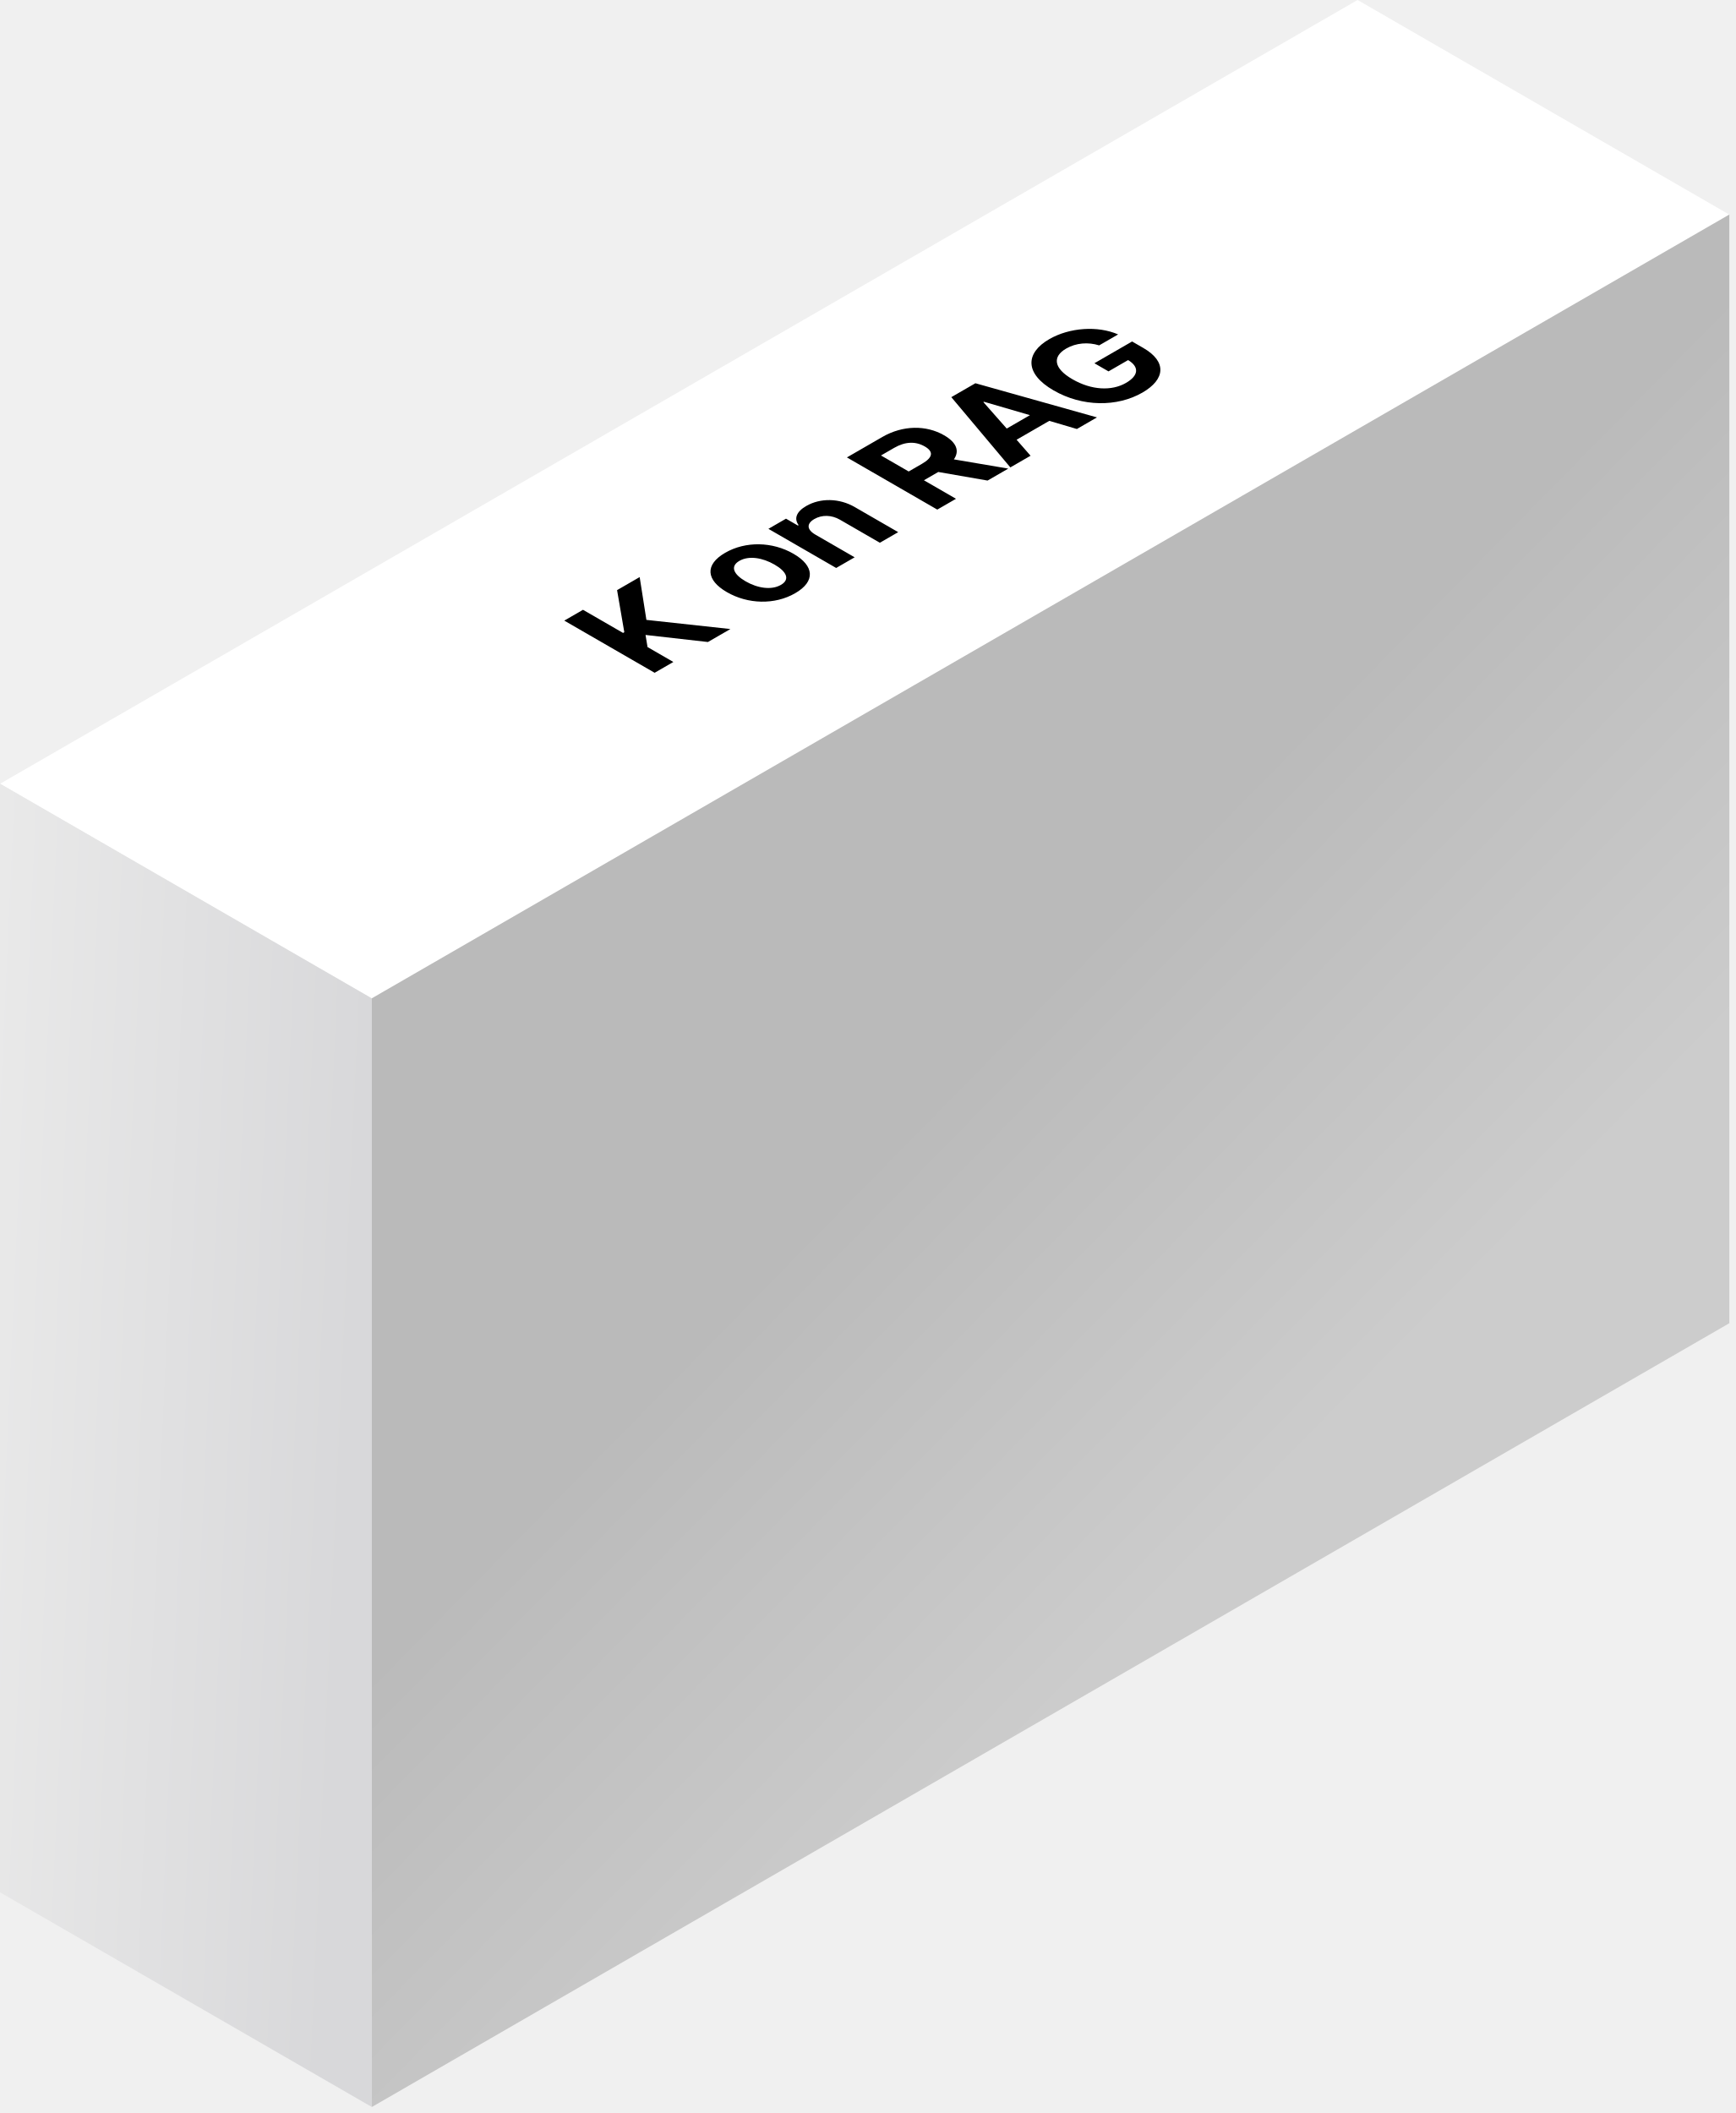
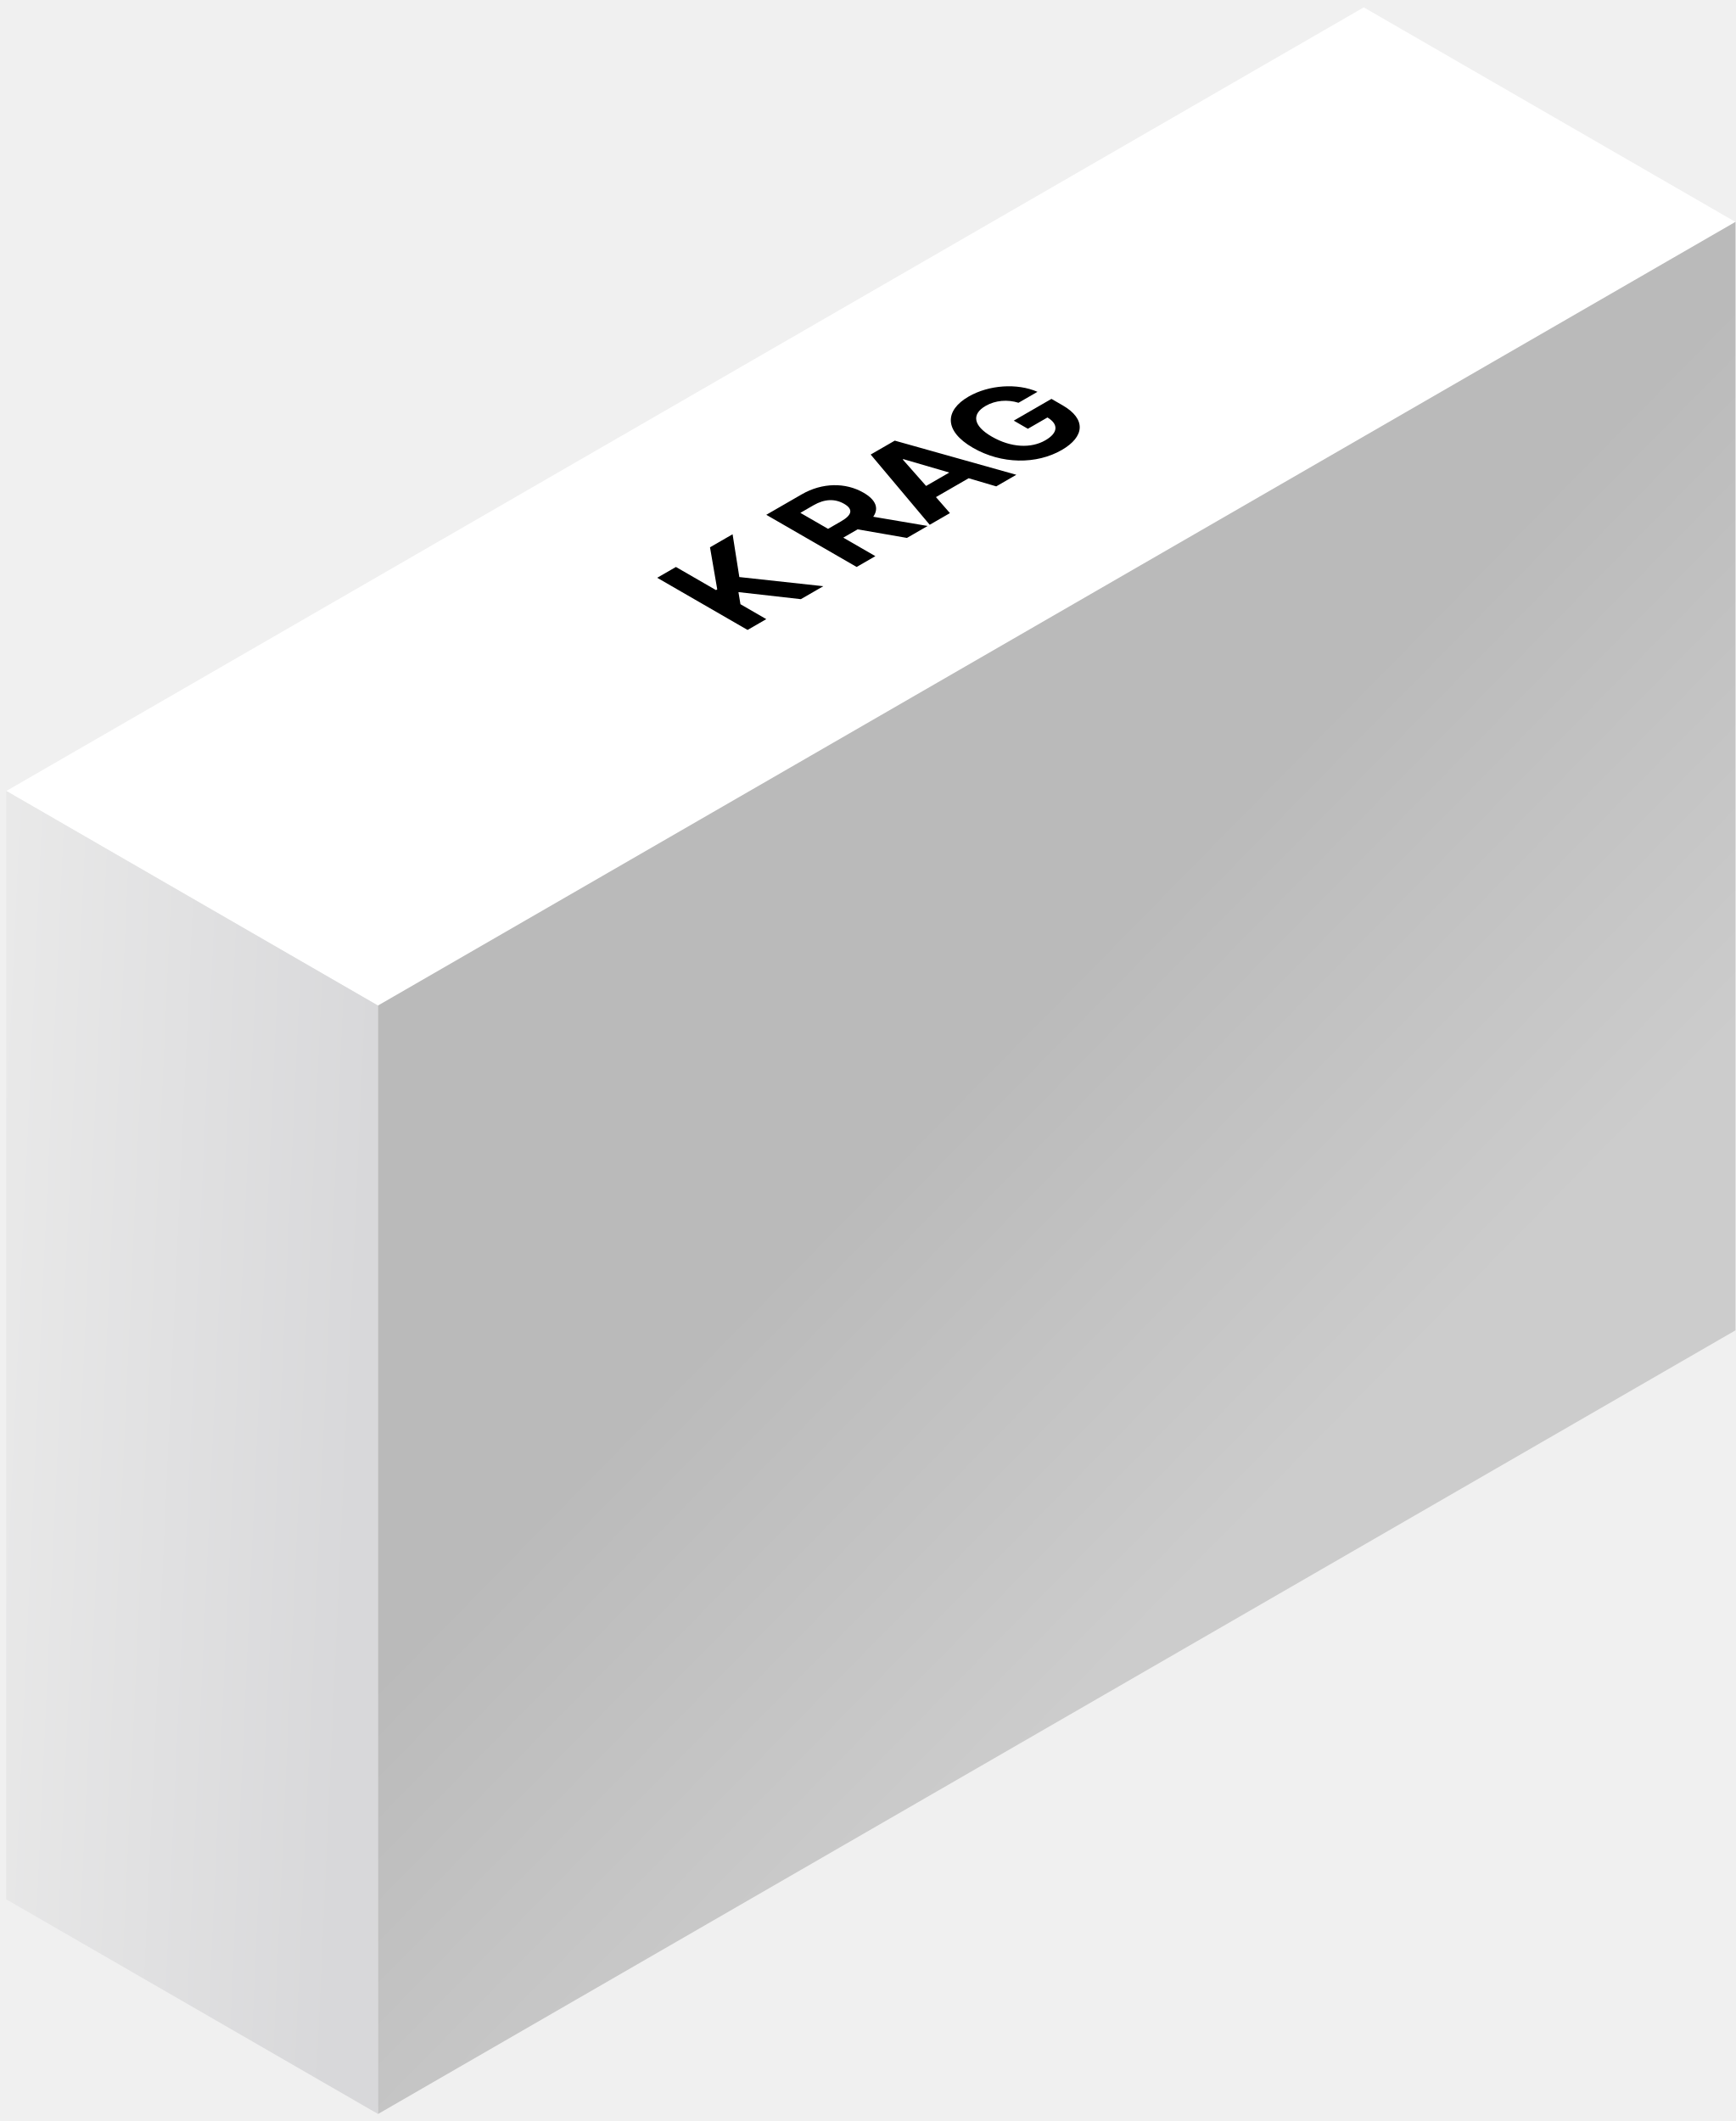
- <svg xmlns="http://www.w3.org/2000/svg" width="207" height="252" viewBox="0 0 207 252" fill="none">
-   <rect width="51.2" height="186.944" transform="matrix(0.866025 0.5 -0.866025 0.5 161.912 0)" fill="white" />
-   <path d="M0 93.465L44.344 119.067V251.283L0 225.681V93.465Z" fill="url(#paint0_linear_1170_1236)" />
-   <rect width="186.952" height="132.223" transform="matrix(0.866025 -0.5 0 1 44.3438 119.062)" fill="url(#paint1_linear_1170_1236)" />
-   <path d="M78.075 80.237L67.299 74.015L69.531 72.726L74.309 75.484L74.458 75.398L73.595 70.38L76.289 68.824L77.093 73.929L87.111 75.02L84.431 76.567L76.989 75.725L77.227 77.169L80.308 78.948L78.075 80.237ZM94.836 70.749C92.395 72.158 89.195 72.064 86.694 70.62C84.194 69.176 84.045 67.337 86.486 65.928C88.927 64.518 92.127 64.596 94.628 66.04C97.129 67.483 97.277 69.34 94.836 70.749ZM93.139 69.752C94.271 69.099 93.794 68.154 92.38 67.337C90.951 66.512 89.314 66.237 88.183 66.89C87.037 67.552 87.498 68.506 88.927 69.331C90.341 70.147 91.993 70.414 93.139 69.752ZM97.255 63.766L101.929 66.465L99.726 67.737L91.644 63.07L93.743 61.858L95.157 62.675L95.246 62.623C94.68 61.867 94.963 61.033 96.154 60.346C97.836 59.375 100.098 59.392 101.974 60.492L107.124 63.465L104.936 64.729L100.173 61.979C99.175 61.403 98.029 61.377 97.121 61.901C96.199 62.434 96.184 63.148 97.255 63.766ZM111.784 60.775L101.007 54.553L105.234 52.113C107.69 50.695 110.474 50.686 112.602 51.915C114.076 52.766 114.47 53.776 113.763 54.785L120.253 55.886L117.782 57.312L111.903 56.289L110.191 57.278L114.016 59.486L111.784 60.775ZM108.375 56.229L109.953 55.318C111.277 54.553 111.367 53.866 110.295 53.247C109.208 52.62 107.973 52.646 106.648 53.41L105.07 54.321L108.375 56.229ZM122.91 54.351L120.499 55.743L113.458 47.365L116.331 45.706L130.829 49.779L128.433 51.163L125.143 50.192L121.243 52.444L122.91 54.351ZM120.067 51.111L122.836 49.513L117.358 47.915L117.284 47.958L120.067 51.111ZM131.09 41.19C129.78 40.777 128.336 40.889 127.16 41.568C125.493 42.531 125.642 43.923 127.904 45.229C130.182 46.544 132.578 46.656 134.29 45.667C135.831 44.778 135.875 43.746 134.543 42.943L132.206 44.292L130.524 43.321L135.019 40.726L136.359 41.499C139.187 43.132 138.979 45.246 136.255 46.819C133.233 48.563 129.065 48.529 125.657 46.561C122.159 44.541 122.293 42.092 125.136 40.451C127.562 39.05 130.926 38.827 133.352 39.884L131.09 41.19Z" fill="black" />
+ <svg xmlns="http://www.w3.org/2000/svg" width="207" height="253" viewBox="0 0 207 253" fill="none">
+   <rect width="51.2" height="186.944" transform="matrix(0.866025 0.5 -0.866025 0.5 162.656 0.878906)" fill="white" />
+   <path d="M0.742 94.344L45.086 119.946V252.162L0.742 226.56V94.344Z" fill="url(#paint0_linear_1184_2480)" />
+   <rect width="186.952" height="132.223" transform="matrix(0.866025 -0.5 0 1 45.0859 119.943)" fill="url(#paint1_linear_1184_2480)" />
+   <path d="M89.163 75.141L78.386 68.919L80.619 67.63L85.397 70.388L85.546 70.302L84.683 65.284L87.377 63.728L88.181 68.833L98.198 69.924L95.519 71.471L88.076 70.629L88.315 72.073L91.396 73.852L89.163 75.141ZM102.173 67.629L91.396 61.407L95.624 58.967C98.08 57.549 100.863 57.54 102.992 58.769C104.465 59.62 104.86 60.63 104.153 61.639L110.642 62.739L108.172 64.166L102.292 63.143L100.58 64.132L104.406 66.34L102.173 67.629ZM98.764 63.083L100.342 62.172C101.667 61.407 101.756 60.72 100.685 60.101C99.598 59.474 98.362 59.5 97.038 60.264L95.46 61.175L98.764 63.083ZM113.3 61.205L110.888 62.597L103.848 54.219L106.721 52.56L121.218 56.633L118.822 58.017L115.532 57.046L111.633 59.297L113.3 61.205ZM110.457 57.965L113.225 56.367L107.748 54.769L107.673 54.812L110.457 57.965ZM121.479 48.044C120.169 47.631 118.725 47.743 117.55 48.422C115.882 49.384 116.031 50.777 118.294 52.083C120.571 53.398 122.968 53.509 124.679 52.521C126.22 51.632 126.265 50.6 124.932 49.797L122.596 51.146L120.914 50.175L125.409 47.58L126.748 48.353C129.577 49.986 129.368 52.1 126.644 53.673C123.623 55.417 119.455 55.383 116.046 53.415C112.548 51.395 112.682 48.946 115.525 47.305C117.951 45.904 121.315 45.681 123.742 46.737L121.479 48.044Z" fill="black" />
  <defs>
-     <linearGradient id="paint0_linear_1170_1236" x1="43.983" y1="121.944" x2="-0.738" y2="119.917" gradientUnits="userSpaceOnUse">
+     <linearGradient id="paint0_linear_1184_2480" x1="44.725" y1="122.822" x2="0.005" y2="120.796" gradientUnits="userSpaceOnUse">
      <stop stop-color="#D8D8DA" />
      <stop offset="1" stop-color="#E9E9E9" />
    </linearGradient>
-     <linearGradient id="paint1_linear_1170_1236" x1="81.421" y1="48.828" x2="110.774" y2="125.897" gradientUnits="userSpaceOnUse">
+     <linearGradient id="paint1_linear_1184_2480" x1="81.421" y1="48.828" x2="110.774" y2="125.897" gradientUnits="userSpaceOnUse">
      <stop stop-color="#BABABA" />
      <stop offset="1" stop-color="#CCCCCC" />
    </linearGradient>
  </defs>
</svg>
